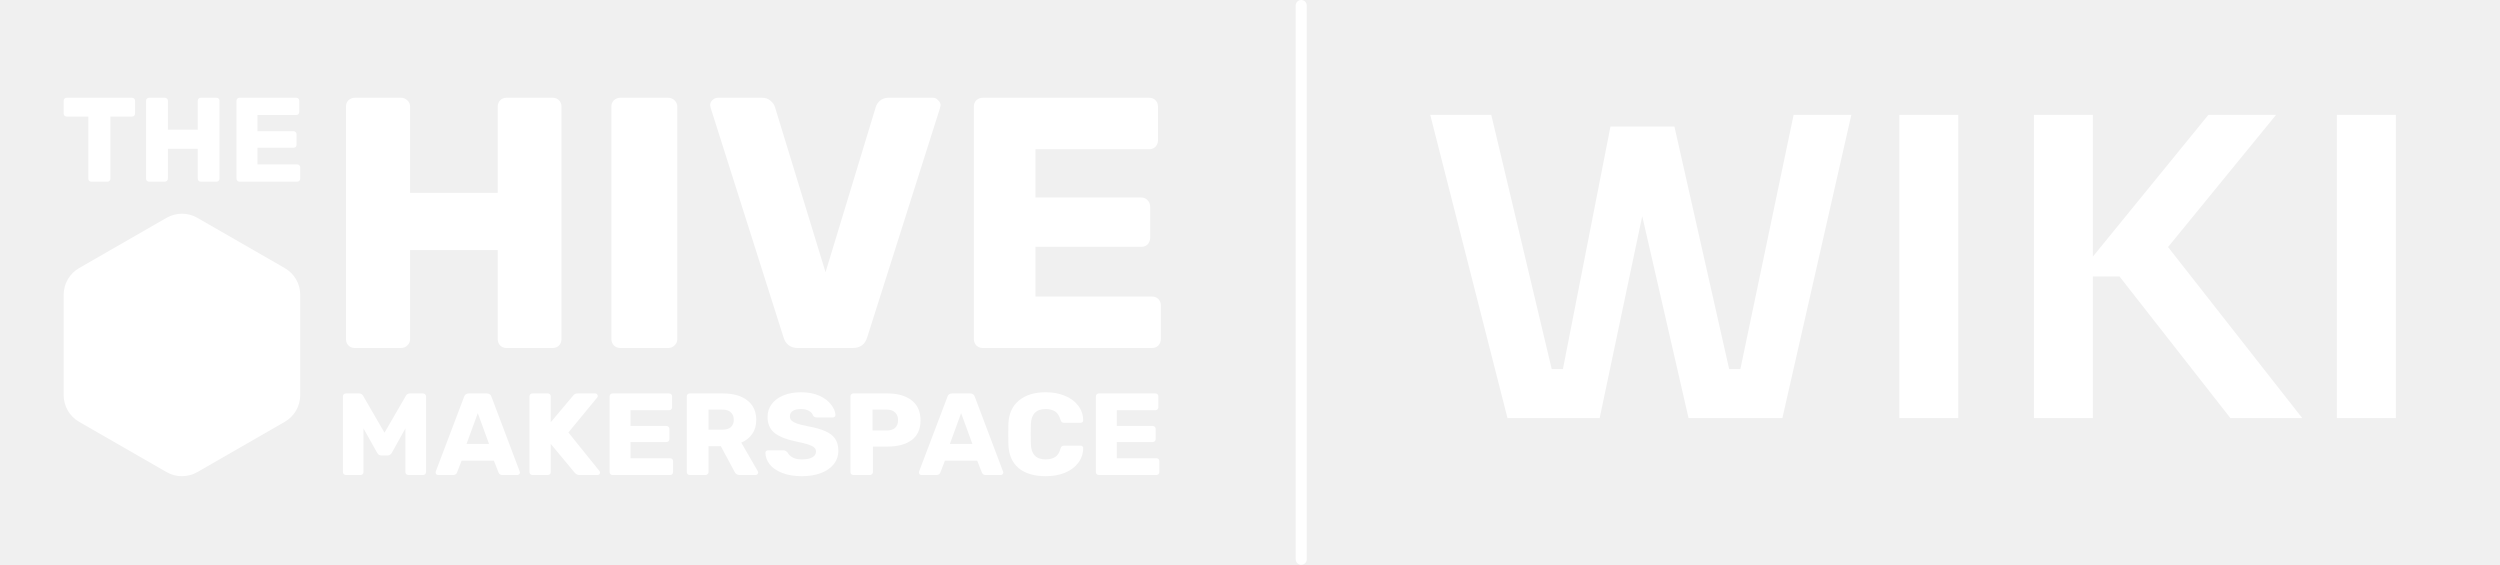
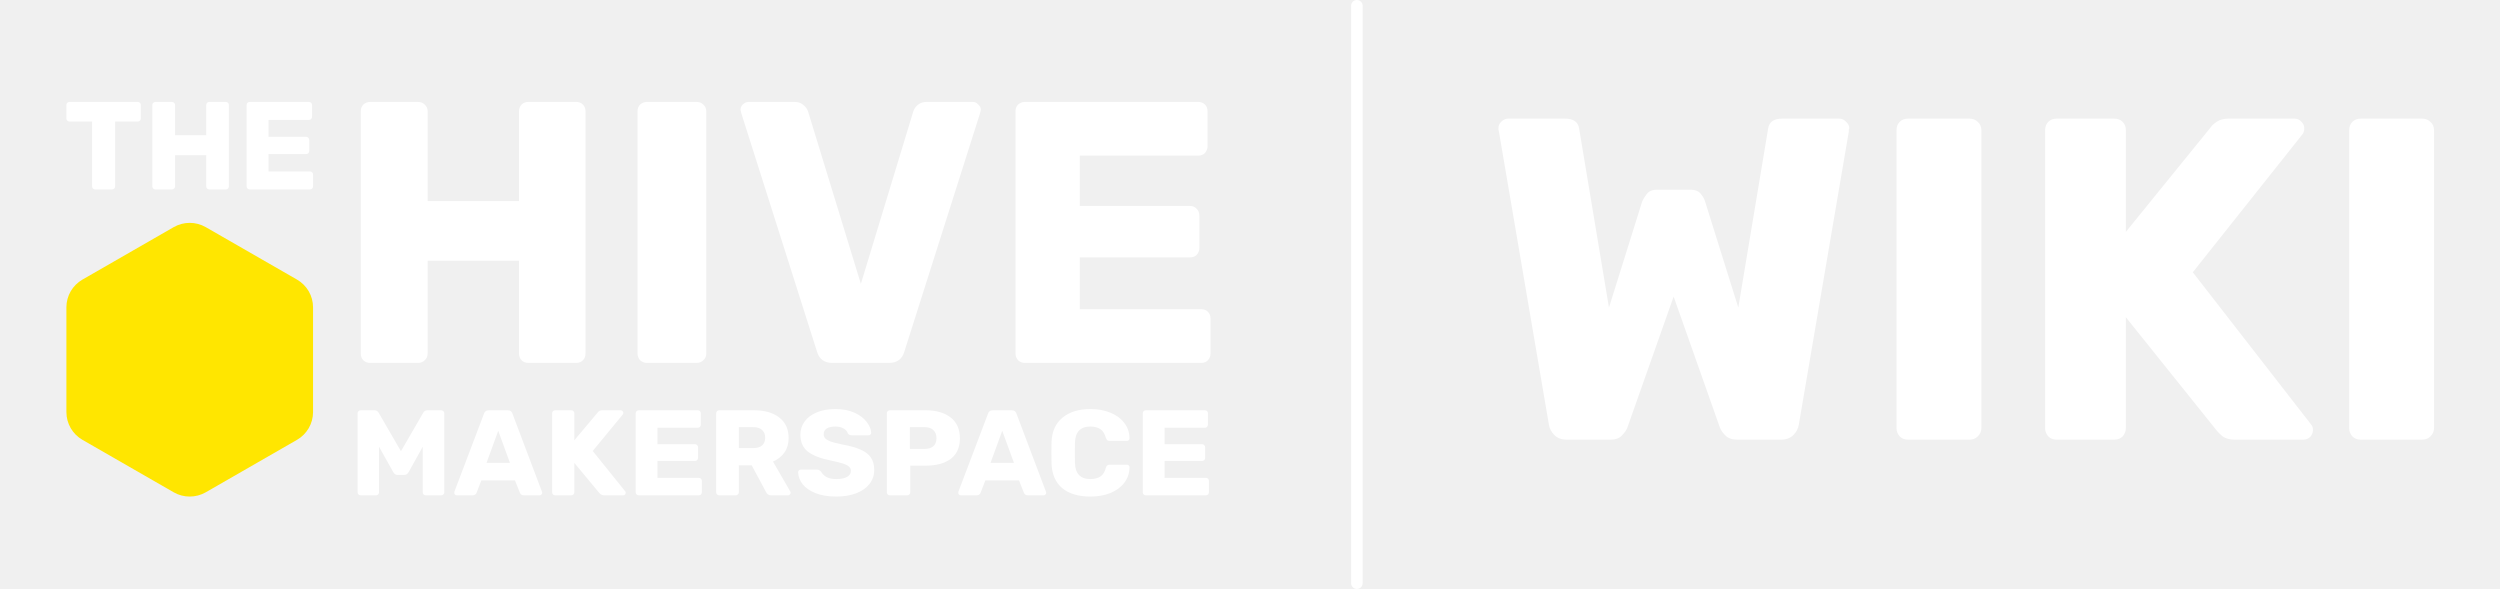
- <svg xmlns="http://www.w3.org/2000/svg" width="903" height="204" viewBox="0 0 903 204" fill="none">
-   <path d="M60.151 78.682C63.595 76.702 67.838 76.702 71.282 78.682L102.867 96.84C106.311 98.82 108.433 102.48 108.433 106.44V142.757C108.433 146.717 106.311 150.376 102.867 152.356L71.282 170.515C67.838 172.495 63.595 172.495 60.151 170.515L28.566 152.356C25.122 150.376 23 146.717 23 142.757V106.44C23 102.48 25.122 98.82 28.566 96.84L60.151 78.682Z" fill="white" />
-   <path d="M128.185 125.701C127.242 125.701 126.47 125.399 125.869 124.797C125.269 124.194 124.969 123.419 124.969 122.472V38.535C124.969 37.588 125.269 36.813 125.869 36.211C126.555 35.608 127.327 35.307 128.185 35.307H144.782C145.725 35.307 146.497 35.608 147.098 36.211C147.784 36.813 148.127 37.588 148.127 38.535V69.656H179.777V38.535C179.777 37.588 180.077 36.813 180.678 36.211C181.278 35.608 182.05 35.307 182.993 35.307H199.59C200.534 35.307 201.306 35.608 201.906 36.211C202.507 36.813 202.807 37.588 202.807 38.535V80.504V122.472C202.807 123.419 202.507 124.194 201.906 124.797C201.306 125.399 200.534 125.701 199.59 125.701H182.993C182.05 125.701 181.278 125.399 180.678 124.797C180.077 124.194 179.777 123.419 179.777 122.472V90.318H148.127V122.472C148.127 123.419 147.784 124.194 147.098 124.797C146.497 125.399 145.725 125.701 144.782 125.701H128.185Z" fill="white" />
-   <path d="M224.05 125.701C223.193 125.701 222.421 125.399 221.735 124.797C221.134 124.108 220.834 123.333 220.834 122.472V38.535C220.834 37.588 221.134 36.813 221.735 36.211C222.421 35.608 223.193 35.307 224.05 35.307H241.291C242.234 35.307 243.006 35.608 243.606 36.211C244.293 36.813 244.636 37.588 244.636 38.535V122.472C244.636 123.419 244.293 124.194 243.606 124.797C243.006 125.399 242.234 125.701 241.291 125.701H224.05Z" fill="white" />
-   <path d="M288.279 125.701C285.534 125.701 283.776 124.409 283.004 121.827L256.758 39.181L256.5 38.019C256.5 37.33 256.758 36.727 257.272 36.211C257.873 35.608 258.559 35.307 259.331 35.307H275.285C276.485 35.307 277.472 35.651 278.244 36.34C279.101 37.029 279.659 37.803 279.916 38.664L298.186 98.324L316.326 38.664C316.584 37.803 317.098 37.029 317.87 36.34C318.728 35.651 319.757 35.307 320.958 35.307H337.04C337.727 35.307 338.327 35.608 338.842 36.211C339.442 36.727 339.742 37.33 339.742 38.019L339.485 39.181L313.239 121.827C312.467 124.409 310.708 125.701 307.964 125.701H288.279Z" fill="white" />
-   <path d="M354.97 125.701C354.112 125.701 353.341 125.399 352.654 124.797C352.054 124.108 351.754 123.333 351.754 122.472V38.535C351.754 37.588 352.054 36.813 352.654 36.211C353.341 35.608 354.112 35.307 354.97 35.307H415.054C415.997 35.307 416.769 35.608 417.369 36.211C417.97 36.813 418.27 37.588 418.27 38.535V50.674C418.27 51.535 417.97 52.31 417.369 52.998C416.769 53.601 415.997 53.902 415.054 53.902H374.012V71.335H412.223C413.167 71.335 413.939 71.68 414.539 72.368C415.139 72.971 415.44 73.746 415.44 74.693V85.927C415.44 86.788 415.139 87.563 414.539 88.252C413.939 88.854 413.167 89.156 412.223 89.156H374.012V107.105H416.083C417.026 107.105 417.798 107.407 418.399 108.009C418.999 108.612 419.299 109.387 419.299 110.334V122.472C419.299 123.333 418.999 124.108 418.399 124.797C417.798 125.399 417.026 125.701 416.083 125.701H354.97Z" fill="white" />
-   <path d="M32.995 65.622C32.702 65.622 32.439 65.521 32.206 65.319C32.001 65.088 31.899 64.828 31.899 64.539V42.106H24.096C23.804 42.106 23.541 42.005 23.307 41.803C23.103 41.572 23 41.312 23 41.023V36.39C23 36.072 23.103 35.812 23.307 35.61C23.541 35.408 23.804 35.307 24.096 35.307H47.679C48.001 35.307 48.264 35.408 48.468 35.61C48.673 35.812 48.775 36.072 48.775 36.39V41.023C48.775 41.341 48.673 41.601 48.468 41.803C48.264 42.005 48.001 42.106 47.679 42.106H39.877V64.539C39.877 64.828 39.774 65.088 39.57 65.319C39.365 65.521 39.102 65.622 38.781 65.622H32.995Z" fill="white" />
-   <path d="M53.855 65.622C53.533 65.622 53.27 65.521 53.066 65.319C52.861 65.117 52.759 64.857 52.759 64.539V36.39C52.759 36.072 52.861 35.812 53.066 35.61C53.299 35.408 53.562 35.307 53.855 35.307H59.509C59.831 35.307 60.094 35.408 60.298 35.61C60.532 35.812 60.649 36.072 60.649 36.39V46.827H71.432V36.39C71.432 36.072 71.534 35.812 71.739 35.61C71.944 35.408 72.207 35.307 72.528 35.307H78.183C78.504 35.307 78.767 35.408 78.972 35.61C79.176 35.812 79.278 36.072 79.278 36.39V64.539C79.278 64.857 79.176 65.117 78.972 65.319C78.767 65.521 78.504 65.622 78.183 65.622H72.528C72.207 65.622 71.944 65.521 71.739 65.319C71.534 65.117 71.432 64.857 71.432 64.539V53.756H60.649V64.539C60.649 64.857 60.532 65.117 60.298 65.319C60.094 65.521 59.831 65.622 59.509 65.622H53.855Z" fill="white" />
-   <path d="M86.516 65.622C86.224 65.622 85.961 65.521 85.727 65.319C85.523 65.088 85.421 64.828 85.421 64.539V36.39C85.421 36.072 85.523 35.812 85.727 35.61C85.961 35.408 86.224 35.307 86.516 35.307H106.987C107.308 35.307 107.571 35.408 107.776 35.61C107.981 35.812 108.083 36.072 108.083 36.39V40.461C108.083 40.749 107.981 41.009 107.776 41.24C107.571 41.442 107.308 41.543 106.987 41.543H93.004V47.39H106.023C106.344 47.39 106.607 47.505 106.812 47.736C107.016 47.938 107.118 48.198 107.118 48.516V52.283C107.118 52.572 107.016 52.832 106.812 53.063C106.607 53.265 106.344 53.366 106.023 53.366H93.004V59.386H107.338C107.659 59.386 107.922 59.487 108.127 59.689C108.331 59.891 108.433 60.151 108.433 60.468V64.539C108.433 64.828 108.331 65.088 108.127 65.319C107.922 65.521 107.659 65.622 107.338 65.622H86.516Z" fill="white" />
-   <path d="M124.957 171.579C124.666 171.579 124.404 171.481 124.172 171.284C123.968 171.06 123.866 170.807 123.866 170.526V143.159C123.866 142.85 123.968 142.597 124.172 142.401C124.404 142.204 124.666 142.106 124.957 142.106H129.671C130.369 142.106 130.878 142.415 131.198 143.032L138.88 156.295L146.561 143.032C146.881 142.415 147.39 142.106 148.089 142.106H152.759C153.079 142.106 153.341 142.204 153.544 142.401C153.777 142.597 153.894 142.85 153.894 143.159V170.526C153.894 170.835 153.777 171.088 153.544 171.284C153.341 171.481 153.079 171.579 152.759 171.579H147.565C147.245 171.579 146.969 171.481 146.736 171.284C146.532 171.088 146.43 170.835 146.43 170.526V154.737L141.542 163.537C141.164 164.183 140.655 164.505 140.015 164.505H137.745C137.367 164.505 137.061 164.421 136.829 164.253C136.596 164.084 136.392 163.846 136.217 163.537L131.286 154.737V170.526C131.286 170.807 131.184 171.06 130.98 171.284C130.776 171.481 130.515 171.579 130.195 171.579H124.957Z" fill="white" />
-   <path d="M158.263 171.579C158.031 171.579 157.812 171.495 157.609 171.326C157.434 171.13 157.347 170.919 157.347 170.695C157.347 170.526 157.361 170.4 157.391 170.316L167.647 143.285C167.734 142.948 167.923 142.667 168.214 142.443C168.505 142.218 168.884 142.106 169.349 142.106H175.809C176.274 142.106 176.652 142.218 176.943 142.443C177.234 142.667 177.423 142.948 177.511 143.285L187.723 170.316L187.811 170.695C187.811 170.919 187.709 171.13 187.505 171.326C187.331 171.495 187.112 171.579 186.851 171.579H181.482C180.784 171.579 180.318 171.284 180.086 170.695L178.384 166.4H166.73L165.072 170.695C164.839 171.284 164.359 171.579 163.632 171.579H158.263ZM176.638 160.337L172.579 149.222L168.52 160.337H176.638Z" fill="white" />
-   <path d="M192.342 171.579C192.051 171.579 191.789 171.481 191.556 171.284C191.353 171.06 191.251 170.807 191.251 170.526V143.159C191.251 142.85 191.353 142.597 191.556 142.401C191.789 142.204 192.051 142.106 192.342 142.106H197.841C198.161 142.106 198.423 142.204 198.627 142.401C198.83 142.597 198.932 142.85 198.932 143.159V152.506L207.007 142.906C207.356 142.373 207.923 142.106 208.709 142.106H214.993C215.255 142.106 215.474 142.204 215.648 142.401C215.823 142.569 215.91 142.766 215.91 142.99C215.91 143.187 215.866 143.355 215.779 143.495L205.304 156.211L216.565 170.189C216.681 170.302 216.739 170.47 216.739 170.695C216.739 170.919 216.652 171.13 216.477 171.326C216.303 171.495 216.085 171.579 215.823 171.579H209.32C208.621 171.579 208.039 171.298 207.574 170.737L198.932 160.337V170.526C198.932 170.835 198.83 171.088 198.627 171.284C198.423 171.481 198.161 171.579 197.841 171.579H192.342Z" fill="white" />
-   <path d="M221.282 171.579C220.991 171.579 220.729 171.481 220.496 171.284C220.293 171.06 220.191 170.807 220.191 170.526V143.159C220.191 142.85 220.293 142.597 220.496 142.401C220.729 142.204 220.991 142.106 221.282 142.106H241.664C241.984 142.106 242.246 142.204 242.45 142.401C242.653 142.597 242.755 142.85 242.755 143.159V147.116C242.755 147.397 242.653 147.65 242.45 147.874C242.246 148.071 241.984 148.169 241.664 148.169H227.741V153.853H240.704C241.024 153.853 241.286 153.965 241.489 154.19C241.693 154.386 241.795 154.639 241.795 154.948V158.611C241.795 158.892 241.693 159.144 241.489 159.369C241.286 159.565 241.024 159.663 240.704 159.663H227.741V165.516H242.013C242.333 165.516 242.595 165.614 242.799 165.811C243.002 166.007 243.104 166.26 243.104 166.569V170.526C243.104 170.807 243.002 171.06 242.799 171.284C242.595 171.481 242.333 171.579 242.013 171.579H221.282Z" fill="white" />
-   <path d="M249.157 171.579C248.866 171.579 248.604 171.481 248.371 171.284C248.167 171.06 248.065 170.807 248.065 170.526V143.159C248.065 142.85 248.167 142.597 248.371 142.401C248.604 142.204 248.866 142.106 249.157 142.106H261.028C264.84 142.106 267.807 142.948 269.931 144.632C272.084 146.288 273.161 148.646 273.161 151.706C273.161 153.671 272.681 155.341 271.721 156.716C270.761 158.092 269.437 159.144 267.749 159.874L273.728 170.232C273.816 170.4 273.859 170.554 273.859 170.695C273.859 170.919 273.758 171.13 273.554 171.326C273.379 171.495 273.176 171.579 272.943 171.579H267.138C266.294 171.579 265.698 171.2 265.349 170.442L260.373 161.179H255.921V170.526C255.921 170.835 255.805 171.088 255.572 171.284C255.369 171.481 255.107 171.579 254.787 171.579H249.157ZM260.941 155.2C262.279 155.2 263.297 154.892 263.996 154.274C264.694 153.629 265.043 152.744 265.043 151.622C265.043 150.499 264.694 149.615 263.996 148.969C263.326 148.295 262.308 147.958 260.941 147.958H255.921V155.2H260.941Z" fill="white" />
-   <path d="M289.633 172C286.869 172 284.497 171.607 282.519 170.821C280.54 170.035 279.042 169.011 278.023 167.747C277.034 166.456 276.51 165.053 276.452 163.537C276.452 163.312 276.539 163.116 276.714 162.948C276.918 162.751 277.15 162.653 277.412 162.653H282.912C283.261 162.653 283.537 162.723 283.741 162.863C283.974 162.976 284.206 163.158 284.439 163.411C284.817 164.141 285.428 164.744 286.272 165.221C287.116 165.698 288.236 165.937 289.633 165.937C291.291 165.937 292.557 165.684 293.43 165.179C294.303 164.674 294.739 163.986 294.739 163.116C294.739 162.498 294.506 161.993 294.041 161.6C293.604 161.207 292.906 160.856 291.946 160.548C290.986 160.239 289.56 159.888 287.669 159.495C284.177 158.793 281.559 157.769 279.813 156.421C278.096 155.046 277.238 153.095 277.238 150.569C277.238 148.857 277.732 147.327 278.722 145.98C279.711 144.632 281.122 143.58 282.955 142.822C284.788 142.064 286.927 141.685 289.371 141.685C291.902 141.685 294.099 142.106 295.961 142.948C297.823 143.79 299.235 144.857 300.195 146.148C301.184 147.411 301.708 148.66 301.766 149.895C301.766 150.148 301.679 150.358 301.504 150.527C301.33 150.695 301.111 150.779 300.849 150.779H295.088C294.739 150.779 294.448 150.723 294.215 150.611C294.012 150.499 293.823 150.316 293.648 150.064C293.473 149.418 292.993 148.871 292.208 148.422C291.451 147.973 290.506 147.748 289.371 147.748C288.062 147.748 287.058 147.973 286.359 148.422C285.661 148.871 285.312 149.53 285.312 150.401C285.312 150.99 285.501 151.481 285.879 151.874C286.287 152.267 286.927 152.632 287.8 152.969C288.702 153.278 289.982 153.6 291.64 153.937C294.346 154.414 296.5 155.018 298.1 155.748C299.729 156.449 300.922 157.376 301.679 158.527C302.435 159.649 302.813 161.067 302.813 162.779C302.813 164.66 302.246 166.302 301.111 167.705C300.006 169.081 298.449 170.147 296.441 170.905C294.463 171.635 292.193 172 289.633 172Z" fill="white" />
-   <path d="M308.273 171.579C307.982 171.579 307.72 171.481 307.487 171.284C307.283 171.06 307.182 170.807 307.182 170.526V143.159C307.182 142.85 307.283 142.597 307.487 142.401C307.72 142.204 307.982 142.106 308.273 142.106H320.493C324.218 142.106 327.142 142.934 329.266 144.59C331.419 146.246 332.495 148.66 332.495 151.832C332.495 154.976 331.433 157.348 329.309 158.948C327.185 160.52 324.247 161.305 320.493 161.305H315.3V170.526C315.3 170.835 315.183 171.088 314.95 171.284C314.747 171.481 314.485 171.579 314.165 171.579H308.273ZM320.275 155.495C321.555 155.495 322.559 155.186 323.286 154.569C324.014 153.923 324.378 152.983 324.378 151.748C324.378 150.597 324.028 149.685 323.33 149.011C322.661 148.309 321.643 147.958 320.275 147.958H315.169V155.495H320.275Z" fill="white" />
-   <path d="M332.842 171.579C332.609 171.579 332.391 171.495 332.187 171.326C332.012 171.13 331.925 170.919 331.925 170.695C331.925 170.526 331.94 170.4 331.969 170.316L342.225 143.285C342.312 142.948 342.502 142.667 342.792 142.443C343.083 142.218 343.462 142.106 343.927 142.106H350.387C350.852 142.106 351.23 142.218 351.521 142.443C351.812 142.667 352.001 142.948 352.089 143.285L362.302 170.316L362.389 170.695C362.389 170.919 362.287 171.13 362.083 171.326C361.909 171.495 361.691 171.579 361.429 171.579H356.06C355.362 171.579 354.897 171.284 354.664 170.695L352.962 166.4H341.309L339.65 170.695C339.417 171.284 338.937 171.579 338.21 171.579H332.842ZM351.216 160.337L347.157 149.222L343.098 160.337H351.216Z" fill="white" />
-   <path d="M377.716 172C373.555 172 370.296 171.032 367.939 169.095C365.612 167.13 364.375 164.295 364.229 160.59C364.2 159.832 364.186 158.597 364.186 156.885C364.186 155.144 364.2 153.881 364.229 153.095C364.375 149.446 365.641 146.639 368.027 144.674C370.412 142.681 373.642 141.685 377.716 141.685C380.276 141.685 382.575 142.106 384.611 142.948C386.648 143.762 388.249 144.941 389.412 146.485C390.605 148.001 391.216 149.783 391.245 151.832V151.916C391.245 152.141 391.144 152.337 390.94 152.506C390.765 152.646 390.562 152.716 390.329 152.716H384.437C384.059 152.716 383.768 152.646 383.564 152.506C383.36 152.337 383.186 152.043 383.04 151.622C382.633 150.19 381.993 149.194 381.12 148.632C380.247 148.043 379.098 147.748 377.672 147.748C374.239 147.748 372.464 149.601 372.347 153.306C372.318 154.064 372.304 155.228 372.304 156.8C372.304 158.372 372.318 159.565 372.347 160.379C372.464 164.084 374.239 165.937 377.672 165.937C379.098 165.937 380.262 165.642 381.164 165.053C382.066 164.435 382.691 163.439 383.04 162.063C383.157 161.642 383.317 161.362 383.52 161.221C383.724 161.053 384.03 160.969 384.437 160.969H390.329C390.591 160.969 390.809 161.053 390.984 161.221C391.187 161.39 391.275 161.6 391.245 161.853C391.216 163.902 390.605 165.698 389.412 167.242C388.249 168.758 386.648 169.937 384.611 170.779C382.575 171.593 380.276 172 377.716 172Z" fill="white" />
-   <path d="M396.926 171.579C396.635 171.579 396.373 171.481 396.14 171.284C395.936 171.06 395.835 170.807 395.835 170.526V143.159C395.835 142.85 395.936 142.597 396.14 142.401C396.373 142.204 396.635 142.106 396.926 142.106H417.308C417.628 142.106 417.89 142.204 418.093 142.401C418.297 142.597 418.399 142.85 418.399 143.159V147.116C418.399 147.397 418.297 147.65 418.093 147.874C417.89 148.071 417.628 148.169 417.308 148.169H403.385V153.853H416.348C416.668 153.853 416.929 153.965 417.133 154.19C417.337 154.386 417.439 154.639 417.439 154.948V158.611C417.439 158.892 417.337 159.144 417.133 159.369C416.929 159.565 416.668 159.663 416.348 159.663H403.385V165.516H417.657C417.977 165.516 418.239 165.614 418.442 165.811C418.646 166.007 418.748 166.26 418.748 166.569V170.526C418.748 170.807 418.646 171.06 418.442 171.284C418.239 171.481 417.977 171.579 417.657 171.579H396.926Z" fill="white" />
-   <path d="M470 2L470 202" stroke="white" stroke-width="4" stroke-linecap="round" />
-   <path d="M544.5 151L516.6 41.5H538.65L561.3 136.75L555.45 133.3H570.45L563.85 136.75L581.7 45.7H600L577.8 151H544.5ZM609.9 151L585.75 45.7H604.8L625.35 136.75L618.9 133.3H633.6L627.9 136.75L647.85 41.5H668.7L643.8 151H609.9ZM686.029 151V41.5H707.329V151H686.029ZM805.604 151L765.554 99.85H750.104L797.654 41.5H822.104L779.204 94L778.604 83.5L831.554 151H805.604ZM734.654 151V41.5H755.954V151H734.654ZM844.085 151V41.5H865.385V151H844.085Z" fill="white" />
+ <svg xmlns="http://www.w3.org/2000/svg" width="865.951" height="204" viewBox="0 0 865.951 204" fill="none" version="1.1" id="svg20">
+   <defs id="defs20" />
+   <path d="m 60.151,78.682 c 3.444,-1.98 7.688,-1.98 11.132,0 l 31.585,18.158 c 3.444,1.98 5.566,5.64 5.566,9.6 v 36.317 c 0,3.96 -2.122,7.619 -5.566,9.599 l -31.585,18.159 c -3.444,1.98 -7.688,1.98 -11.132,0 L 28.566,152.356 C 25.122,150.376 23,146.717 23,142.757 V 106.44 c 0,-3.96 2.122,-7.62 5.566,-9.6 z" fill="#ffffff" id="path1" style="fill:#ffe600;fill-opacity:1" />
+   <path d="m 128.185,125.701 c -0.943,0 -1.715,-0.302 -2.316,-0.904 -0.6,-0.603 -0.9,-1.378 -0.9,-2.325 V 38.535 c 0,-0.947 0.3,-1.722 0.9,-2.324 0.686,-0.603 1.458,-0.904 2.316,-0.904 h 16.597 c 0.943,0 1.715,0.301 2.316,0.904 0.686,0.603 1.029,1.377 1.029,2.324 v 31.121 h 31.65 V 38.535 c 0,-0.947 0.3,-1.722 0.901,-2.324 0.6,-0.603 1.372,-0.904 2.315,-0.904 h 16.597 c 0.944,0 1.716,0.301 2.316,0.904 0.601,0.603 0.901,1.377 0.901,2.324 v 41.968 41.968 c 0,0.947 -0.3,1.722 -0.901,2.325 -0.6,0.602 -1.372,0.904 -2.316,0.904 h -16.597 c -0.943,0 -1.715,-0.302 -2.315,-0.904 -0.601,-0.603 -0.901,-1.378 -0.901,-2.325 V 90.318 h -31.65 v 32.154 c 0,0.947 -0.343,1.722 -1.029,2.325 -0.601,0.602 -1.373,0.904 -2.316,0.904 z" fill="#ffffff" id="path2" />
+   <path d="m 224.05,125.701 c -0.857,0 -1.629,-0.302 -2.315,-0.904 -0.601,-0.689 -0.901,-1.464 -0.901,-2.325 V 38.535 c 0,-0.947 0.3,-1.722 0.901,-2.324 0.686,-0.603 1.458,-0.904 2.315,-0.904 h 17.241 c 0.943,0 1.715,0.301 2.315,0.904 0.687,0.603 1.03,1.377 1.03,2.324 v 83.937 c 0,0.947 -0.343,1.722 -1.03,2.325 -0.6,0.602 -1.372,0.904 -2.315,0.904 z" fill="#ffffff" id="path3" />
+   <path d="m 288.279,125.701 c -2.745,0 -4.503,-1.292 -5.275,-3.874 L 256.758,39.181 256.5,38.019 c 0,-0.689 0.258,-1.291 0.772,-1.808 0.601,-0.603 1.287,-0.904 2.059,-0.904 h 15.954 c 1.2,0 2.187,0.344 2.959,1.033 0.857,0.689 1.415,1.464 1.672,2.324 l 18.27,59.66 18.14,-59.66 c 0.258,-0.861 0.772,-1.636 1.544,-2.324 0.858,-0.689 1.887,-1.033 3.088,-1.033 h 16.082 c 0.687,0 1.287,0.301 1.802,0.904 0.6,0.516 0.9,1.119 0.9,1.808 l -0.257,1.162 -26.246,82.646 c -0.772,2.582 -2.531,3.874 -5.275,3.874 z" fill="#ffffff" id="path4" />
+   <path d="m 354.97,125.701 c -0.858,0 -1.629,-0.302 -2.316,-0.904 -0.6,-0.689 -0.9,-1.464 -0.9,-2.325 V 38.535 c 0,-0.947 0.3,-1.722 0.9,-2.324 0.687,-0.603 1.458,-0.904 2.316,-0.904 h 60.084 c 0.943,0 1.715,0.301 2.315,0.904 0.601,0.603 0.901,1.377 0.901,2.324 v 12.139 c 0,0.861 -0.3,1.636 -0.901,2.324 -0.6,0.603 -1.372,0.904 -2.315,0.904 h -41.042 v 17.433 h 38.211 c 0.944,0 1.716,0.344 2.316,1.033 0.6,0.603 0.901,1.377 0.901,2.324 v 11.235 c 0,0.861 -0.301,1.636 -0.901,2.324 -0.6,0.603 -1.372,0.904 -2.316,0.904 h -38.211 v 17.949 h 42.071 c 0.943,0 1.715,0.302 2.316,0.904 0.6,0.603 0.9,1.378 0.9,2.325 v 12.138 c 0,0.861 -0.3,1.636 -0.9,2.325 -0.601,0.602 -1.373,0.904 -2.316,0.904 z" fill="#ffffff" id="path5" />
+   <path d="m 32.995,65.622 c -0.292,0 -0.555,-0.101 -0.789,-0.303 -0.204,-0.231 -0.307,-0.491 -0.307,-0.779 V 42.106 h -7.803 c -0.292,0 -0.555,-0.101 -0.789,-0.303 -0.205,-0.231 -0.307,-0.491 -0.307,-0.779 v -4.634 c 0,-0.318 0.102,-0.577 0.307,-0.779 0.234,-0.202 0.497,-0.303 0.789,-0.303 h 23.583 c 0.322,0 0.585,0.101 0.789,0.303 0.204,0.202 0.307,0.462 0.307,0.779 v 4.634 c 0,0.318 -0.102,0.577 -0.307,0.779 -0.205,0.202 -0.468,0.303 -0.789,0.303 h -7.803 v 22.433 c 0,0.289 -0.102,0.549 -0.307,0.779 -0.205,0.202 -0.468,0.303 -0.789,0.303 z" fill="#ffffff" id="path6" />
+   <path d="m 53.855,65.622 c -0.321,0 -0.584,-0.101 -0.789,-0.303 -0.204,-0.202 -0.307,-0.462 -0.307,-0.779 V 36.39 c 0,-0.318 0.102,-0.577 0.307,-0.779 0.234,-0.202 0.497,-0.303 0.789,-0.303 h 5.655 c 0.321,0 0.584,0.101 0.789,0.303 0.234,0.202 0.351,0.462 0.351,0.779 v 10.437 h 10.783 v -10.437 c 0,-0.318 0.102,-0.577 0.307,-0.779 0.205,-0.202 0.468,-0.303 0.789,-0.303 h 5.655 c 0.321,0 0.584,0.101 0.789,0.303 0.205,0.202 0.307,0.462 0.307,0.779 v 28.15 c 0,0.318 -0.102,0.577 -0.307,0.779 -0.205,0.202 -0.468,0.303 -0.789,0.303 h -5.655 c -0.322,0 -0.585,-0.101 -0.789,-0.303 -0.204,-0.202 -0.307,-0.462 -0.307,-0.779 V 53.756 H 60.649 v 10.784 c 0,0.318 -0.117,0.577 -0.351,0.779 -0.205,0.202 -0.468,0.303 -0.789,0.303 z" fill="#ffffff" id="path7" />
+   <path d="m 86.516,65.622 c -0.292,0 -0.555,-0.101 -0.789,-0.303 -0.204,-0.231 -0.307,-0.491 -0.307,-0.779 V 36.39 c 0,-0.318 0.102,-0.577 0.307,-0.779 0.234,-0.202 0.497,-0.303 0.789,-0.303 h 20.471 c 0.321,0 0.584,0.101 0.789,0.303 0.205,0.202 0.307,0.462 0.307,0.779 v 4.071 c 0,0.289 -0.102,0.548 -0.307,0.779 -0.205,0.202 -0.468,0.303 -0.789,0.303 H 93.004 v 5.846 h 13.019 c 0.321,0 0.584,0.116 0.789,0.346 0.204,0.202 0.306,0.462 0.306,0.779 v 3.768 c 0,0.289 -0.102,0.549 -0.306,0.779 -0.205,0.202 -0.468,0.303 -0.789,0.303 H 93.004 v 6.02 h 14.334 c 0.321,0 0.584,0.101 0.789,0.303 0.204,0.202 0.306,0.462 0.306,0.779 v 4.071 c 0,0.289 -0.102,0.549 -0.306,0.779 -0.205,0.202 -0.468,0.303 -0.789,0.303 z" fill="#ffffff" id="path8" />
+   <path d="m 124.957,171.579 c -0.291,0 -0.553,-0.098 -0.785,-0.295 -0.204,-0.224 -0.306,-0.477 -0.306,-0.758 v -27.367 c 0,-0.309 0.102,-0.562 0.306,-0.758 0.232,-0.197 0.494,-0.295 0.785,-0.295 h 4.714 c 0.698,0 1.207,0.309 1.527,0.926 l 7.682,13.263 7.681,-13.263 c 0.32,-0.617 0.829,-0.926 1.528,-0.926 h 4.67 c 0.32,0 0.582,0.098 0.785,0.295 0.233,0.196 0.35,0.449 0.35,0.758 v 27.367 c 0,0.309 -0.117,0.562 -0.35,0.758 -0.203,0.197 -0.465,0.295 -0.785,0.295 h -5.194 c -0.32,0 -0.596,-0.098 -0.829,-0.295 -0.204,-0.196 -0.306,-0.449 -0.306,-0.758 v -15.789 l -4.888,8.8 c -0.378,0.646 -0.887,0.968 -1.527,0.968 h -2.27 c -0.378,0 -0.684,-0.084 -0.916,-0.252 -0.233,-0.169 -0.437,-0.407 -0.612,-0.716 l -4.931,-8.8 v 15.789 c 0,0.281 -0.102,0.534 -0.306,0.758 -0.204,0.197 -0.465,0.295 -0.785,0.295 z" fill="#ffffff" id="path9" />
+   <path d="m 158.263,171.579 c -0.232,0 -0.451,-0.084 -0.654,-0.253 -0.175,-0.196 -0.262,-0.407 -0.262,-0.631 0,-0.169 0.014,-0.295 0.044,-0.379 l 10.256,-27.031 c 0.087,-0.337 0.276,-0.618 0.567,-0.842 0.291,-0.225 0.67,-0.337 1.135,-0.337 h 6.46 c 0.465,0 0.843,0.112 1.134,0.337 0.291,0.224 0.48,0.505 0.568,0.842 l 10.212,27.031 0.088,0.379 c 0,0.224 -0.102,0.435 -0.306,0.631 -0.174,0.169 -0.393,0.253 -0.654,0.253 h -5.369 c -0.698,0 -1.164,-0.295 -1.396,-0.884 L 178.384,166.4 H 166.73 l -1.658,4.295 c -0.233,0.589 -0.713,0.884 -1.44,0.884 z m 18.375,-11.242 -4.059,-11.115 -4.059,11.115 z" fill="#ffffff" id="path10" />
+   <path d="m 192.342,171.579 c -0.291,0 -0.553,-0.098 -0.786,-0.295 -0.203,-0.224 -0.305,-0.477 -0.305,-0.758 v -27.367 c 0,-0.309 0.102,-0.562 0.305,-0.758 0.233,-0.197 0.495,-0.295 0.786,-0.295 h 5.499 c 0.32,0 0.582,0.098 0.786,0.295 0.203,0.196 0.305,0.449 0.305,0.758 v 9.347 l 8.075,-9.6 c 0.349,-0.533 0.916,-0.8 1.702,-0.8 h 6.284 c 0.262,0 0.481,0.098 0.655,0.295 0.175,0.168 0.262,0.365 0.262,0.589 0,0.197 -0.044,0.365 -0.131,0.505 l -10.475,12.716 11.261,13.978 c 0.116,0.113 0.174,0.281 0.174,0.506 0,0.224 -0.087,0.435 -0.262,0.631 -0.174,0.169 -0.392,0.253 -0.654,0.253 h -6.503 c -0.699,0 -1.281,-0.281 -1.746,-0.842 l -8.642,-10.4 v 10.189 c 0,0.309 -0.102,0.562 -0.305,0.758 -0.204,0.197 -0.466,0.295 -0.786,0.295 z" fill="#ffffff" id="path11" />
+   <path d="m 221.282,171.579 c -0.291,0 -0.553,-0.098 -0.786,-0.295 -0.203,-0.224 -0.305,-0.477 -0.305,-0.758 v -27.367 c 0,-0.309 0.102,-0.562 0.305,-0.758 0.233,-0.197 0.495,-0.295 0.786,-0.295 h 20.382 c 0.32,0 0.582,0.098 0.786,0.295 0.203,0.196 0.305,0.449 0.305,0.758 v 3.957 c 0,0.281 -0.102,0.534 -0.305,0.758 -0.204,0.197 -0.466,0.295 -0.786,0.295 h -13.923 v 5.684 h 12.963 c 0.32,0 0.582,0.112 0.785,0.337 0.204,0.196 0.306,0.449 0.306,0.758 v 3.663 c 0,0.281 -0.102,0.533 -0.306,0.758 -0.203,0.196 -0.465,0.294 -0.785,0.294 h -12.963 v 5.853 h 14.272 c 0.32,0 0.582,0.098 0.786,0.295 0.203,0.196 0.305,0.449 0.305,0.758 v 3.957 c 0,0.281 -0.102,0.534 -0.305,0.758 -0.204,0.197 -0.466,0.295 -0.786,0.295 z" fill="#ffffff" id="path12" />
+   <path d="m 249.157,171.579 c -0.291,0 -0.553,-0.098 -0.786,-0.295 -0.204,-0.224 -0.306,-0.477 -0.306,-0.758 v -27.367 c 0,-0.309 0.102,-0.562 0.306,-0.758 0.233,-0.197 0.495,-0.295 0.786,-0.295 h 11.871 c 3.812,0 6.779,0.842 8.903,2.526 2.153,1.656 3.23,4.014 3.23,7.074 0,1.965 -0.48,3.635 -1.44,5.01 -0.96,1.376 -2.284,2.428 -3.972,3.158 l 5.979,10.358 c 0.088,0.168 0.131,0.322 0.131,0.463 0,0.224 -0.101,0.435 -0.305,0.631 -0.175,0.169 -0.378,0.253 -0.611,0.253 h -5.805 c -0.844,0 -1.44,-0.379 -1.789,-1.137 l -4.976,-9.263 h -4.452 v 9.347 c 0,0.309 -0.116,0.562 -0.349,0.758 -0.203,0.197 -0.465,0.295 -0.785,0.295 z M 260.941,155.2 c 1.338,0 2.356,-0.308 3.055,-0.926 0.698,-0.645 1.047,-1.53 1.047,-2.652 0,-1.123 -0.349,-2.007 -1.047,-2.653 -0.67,-0.674 -1.688,-1.011 -3.055,-1.011 h -5.02 v 7.242 z" fill="#ffffff" id="path13" />
+   <path d="m 289.633,172 c -2.764,0 -5.136,-0.393 -7.114,-1.179 -1.979,-0.786 -3.477,-1.81 -4.496,-3.074 -0.989,-1.291 -1.513,-2.694 -1.571,-4.21 0,-0.225 0.087,-0.421 0.262,-0.589 0.204,-0.197 0.436,-0.295 0.698,-0.295 h 5.5 c 0.349,0 0.625,0.07 0.829,0.21 0.233,0.113 0.465,0.295 0.698,0.548 0.378,0.73 0.989,1.333 1.833,1.81 0.844,0.477 1.964,0.716 3.361,0.716 1.658,0 2.924,-0.253 3.797,-0.758 0.873,-0.505 1.309,-1.193 1.309,-2.063 0,-0.618 -0.233,-1.123 -0.698,-1.516 -0.437,-0.393 -1.135,-0.744 -2.095,-1.052 -0.96,-0.309 -2.386,-0.66 -4.277,-1.053 -3.492,-0.702 -6.11,-1.726 -7.856,-3.074 -1.717,-1.375 -2.575,-3.326 -2.575,-5.852 0,-1.712 0.494,-3.242 1.484,-4.589 0.989,-1.348 2.4,-2.4 4.233,-3.158 1.833,-0.758 3.972,-1.137 6.416,-1.137 2.531,0 4.728,0.421 6.59,1.263 1.862,0.842 3.274,1.909 4.234,3.2 0.989,1.263 1.513,2.512 1.571,3.747 0,0.253 -0.087,0.463 -0.262,0.632 -0.174,0.168 -0.393,0.252 -0.655,0.252 h -5.761 c -0.349,0 -0.64,-0.056 -0.873,-0.168 -0.203,-0.112 -0.392,-0.295 -0.567,-0.547 -0.175,-0.646 -0.655,-1.193 -1.44,-1.642 -0.757,-0.449 -1.702,-0.674 -2.837,-0.674 -1.309,0 -2.313,0.225 -3.012,0.674 -0.698,0.449 -1.047,1.108 -1.047,1.979 0,0.589 0.189,1.08 0.567,1.473 0.408,0.393 1.048,0.758 1.921,1.095 0.902,0.309 2.182,0.631 3.84,0.968 2.706,0.477 4.86,1.081 6.46,1.811 1.629,0.701 2.822,1.628 3.579,2.779 0.756,1.122 1.134,2.54 1.134,4.252 0,1.881 -0.567,3.523 -1.702,4.926 -1.105,1.376 -2.662,2.442 -4.67,3.2 -1.978,0.73 -4.248,1.095 -6.808,1.095 z" fill="#ffffff" id="path14" />
+   <path d="m 308.273,171.579 c -0.291,0 -0.553,-0.098 -0.786,-0.295 -0.204,-0.224 -0.305,-0.477 -0.305,-0.758 v -27.367 c 0,-0.309 0.101,-0.562 0.305,-0.758 0.233,-0.197 0.495,-0.295 0.786,-0.295 h 12.22 c 3.725,0 6.649,0.828 8.773,2.484 2.153,1.656 3.229,4.07 3.229,7.242 0,3.144 -1.062,5.516 -3.186,7.116 -2.124,1.572 -5.062,2.357 -8.816,2.357 H 315.3 v 9.221 c 0,0.309 -0.117,0.562 -0.35,0.758 -0.203,0.197 -0.465,0.295 -0.785,0.295 z m 12.002,-16.084 c 1.28,0 2.284,-0.309 3.011,-0.926 0.728,-0.646 1.092,-1.586 1.092,-2.821 0,-1.151 -0.35,-2.063 -1.048,-2.737 -0.669,-0.702 -1.687,-1.053 -3.055,-1.053 h -5.106 v 7.537 z" fill="#ffffff" id="path15" />
+   <path d="m 332.842,171.579 c -0.233,0 -0.451,-0.084 -0.655,-0.253 -0.175,-0.196 -0.262,-0.407 -0.262,-0.631 0,-0.169 0.015,-0.295 0.044,-0.379 l 10.256,-27.031 c 0.087,-0.337 0.277,-0.618 0.567,-0.842 0.291,-0.225 0.67,-0.337 1.135,-0.337 h 6.46 c 0.465,0 0.843,0.112 1.134,0.337 0.291,0.224 0.48,0.505 0.568,0.842 l 10.213,27.031 0.087,0.379 c 0,0.224 -0.102,0.435 -0.306,0.631 -0.174,0.169 -0.392,0.253 -0.654,0.253 h -5.369 c -0.698,0 -1.163,-0.295 -1.396,-0.884 l -1.702,-4.295 h -11.653 l -1.659,4.295 c -0.233,0.589 -0.713,0.884 -1.44,0.884 z m 18.374,-11.242 -4.059,-11.115 -4.059,11.115 z" fill="#ffffff" id="path16" />
+   <path d="m 377.716,172 c -4.161,0 -7.42,-0.968 -9.777,-2.905 -2.327,-1.965 -3.564,-4.8 -3.71,-8.505 -0.029,-0.758 -0.043,-1.993 -0.043,-3.705 0,-1.741 0.014,-3.004 0.043,-3.79 0.146,-3.649 1.412,-6.456 3.798,-8.421 2.385,-1.993 5.615,-2.989 9.689,-2.989 2.56,0 4.859,0.421 6.895,1.263 2.037,0.814 3.638,1.993 4.801,3.537 1.193,1.516 1.804,3.298 1.833,5.347 v 0.084 c 0,0.225 -0.101,0.421 -0.305,0.59 -0.175,0.14 -0.378,0.21 -0.611,0.21 h -5.892 c -0.378,0 -0.669,-0.07 -0.873,-0.21 -0.204,-0.169 -0.378,-0.463 -0.524,-0.884 -0.407,-1.432 -1.047,-2.428 -1.92,-2.99 -0.873,-0.589 -2.022,-0.884 -3.448,-0.884 -3.433,0 -5.208,1.853 -5.325,5.558 -0.029,0.758 -0.043,1.922 -0.043,3.494 0,1.572 0.014,2.765 0.043,3.579 0.117,3.705 1.892,5.558 5.325,5.558 1.426,0 2.59,-0.295 3.492,-0.884 0.902,-0.618 1.527,-1.614 1.876,-2.99 0.117,-0.421 0.277,-0.701 0.48,-0.842 0.204,-0.168 0.51,-0.252 0.917,-0.252 h 5.892 c 0.262,0 0.48,0.084 0.655,0.252 0.203,0.169 0.291,0.379 0.261,0.632 -0.029,2.049 -0.64,3.845 -1.833,5.389 -1.163,1.516 -2.764,2.695 -4.801,3.537 -2.036,0.814 -4.335,1.221 -6.895,1.221 z" fill="#ffffff" id="path17" />
+   <path d="m 396.926,171.579 c -0.291,0 -0.553,-0.098 -0.786,-0.295 -0.204,-0.224 -0.305,-0.477 -0.305,-0.758 v -27.367 c 0,-0.309 0.101,-0.562 0.305,-0.758 0.233,-0.197 0.495,-0.295 0.786,-0.295 h 20.382 c 0.32,0 0.582,0.098 0.785,0.295 0.204,0.196 0.306,0.449 0.306,0.758 v 3.957 c 0,0.281 -0.102,0.534 -0.306,0.758 -0.203,0.197 -0.465,0.295 -0.785,0.295 h -13.923 v 5.684 h 12.963 c 0.32,0 0.581,0.112 0.785,0.337 0.204,0.196 0.306,0.449 0.306,0.758 v 3.663 c 0,0.281 -0.102,0.533 -0.306,0.758 -0.204,0.196 -0.465,0.294 -0.785,0.294 h -12.963 v 5.853 h 14.272 c 0.32,0 0.582,0.098 0.785,0.295 0.204,0.196 0.306,0.449 0.306,0.758 v 3.957 c 0,0.281 -0.102,0.534 -0.306,0.758 -0.203,0.197 -0.465,0.295 -0.785,0.295 z" fill="#ffffff" id="path18" />
+   <path d="M 470,2 V 202" stroke="#ffffff" stroke-width="4" stroke-linecap="round" id="path19" />
+   <path d="m 542.698,152.291 q -2.701,0 -4.289,-1.589 -1.589,-1.589 -1.906,-3.654 L 519.187,45.536 q -0.159,-0.477 -0.159,-0.635 0,-0.318 0,-0.477 0,-1.271 0.953,-2.224 1.112,-1.112 2.383,-1.112 h 19.699 q 4.448,0 4.925,3.495 L 557.313,106.539 568.751,70.001 q 0.477,-1.271 1.589,-2.701 1.112,-1.589 3.654,-1.589 h 11.438 q 2.701,0 3.813,1.589 1.112,1.43 1.43,2.701 l 11.438,36.538 10.326,-61.956 q 0.477,-3.495 4.925,-3.495 h 19.699 q 1.43,0 2.383,1.112 1.112,0.953 1.112,2.224 0,0.159 -0.159,0.477 0,0.159 0,0.635 L 623.082,147.049 q -0.318,2.065 -1.906,3.654 -1.589,1.589 -4.289,1.589 h -15.092 q -2.701,0 -4.13,-1.43 -1.43,-1.43 -1.906,-2.701 l -16.045,-45.434 -16.045,45.434 q -0.477,1.271 -1.906,2.701 -1.271,1.43 -3.972,1.43 z m 118.192,0 q -1.747,0 -2.86,-1.112 -1.112,-1.271 -1.112,-2.859 V 45.06 q 0,-1.747 1.112,-2.859 1.112,-1.112 2.86,-1.112 h 21.287 q 1.747,0 2.86,1.112 1.271,1.112 1.271,2.859 V 148.32 q 0,1.589 -1.271,2.859 -1.112,1.112 -2.86,1.112 z m 51.471,0 q -1.747,0 -2.86,-1.112 -1.112,-1.271 -1.112,-2.859 V 45.06 q 0,-1.747 1.112,-2.859 1.112,-1.112 2.86,-1.112 h 20.016 q 1.747,0 2.86,1.112 1.112,1.112 1.112,2.859 v 35.267 l 29.389,-36.22 q 0.635,-0.953 2.065,-1.906 1.589,-1.112 4.13,-1.112 h 22.876 q 1.43,0 2.383,1.112 0.953,0.953 0.953,2.224 0,1.112 -0.477,1.906 l -38.127,47.976 40.986,52.742 q 0.635,0.635 0.635,1.906 0,1.271 -0.953,2.383 -0.953,0.953 -2.383,0.953 h -23.67 q -2.859,0 -4.448,-1.271 -1.43,-1.271 -1.906,-1.906 l -31.454,-39.239 v 38.444 q 0,1.589 -1.112,2.859 -1.112,1.112 -2.86,1.112 z m 105.325,0 q -1.747,0 -2.86,-1.112 -1.112,-1.271 -1.112,-2.859 V 45.06 q 0,-1.747 1.112,-2.859 1.112,-1.112 2.86,-1.112 h 21.287 q 1.747,0 2.86,1.112 1.271,1.112 1.271,2.859 V 148.32 q 0,1.589 -1.271,2.859 -1.112,1.112 -2.86,1.112 z" id="text1" style="font-weight:bold;font-size:158.861px;font-family:Rubik;-inkscape-font-specification:'Rubik, Bold';fill:#ffffff;stroke-width:7.559" aria-label="WIKI" />
</svg>
